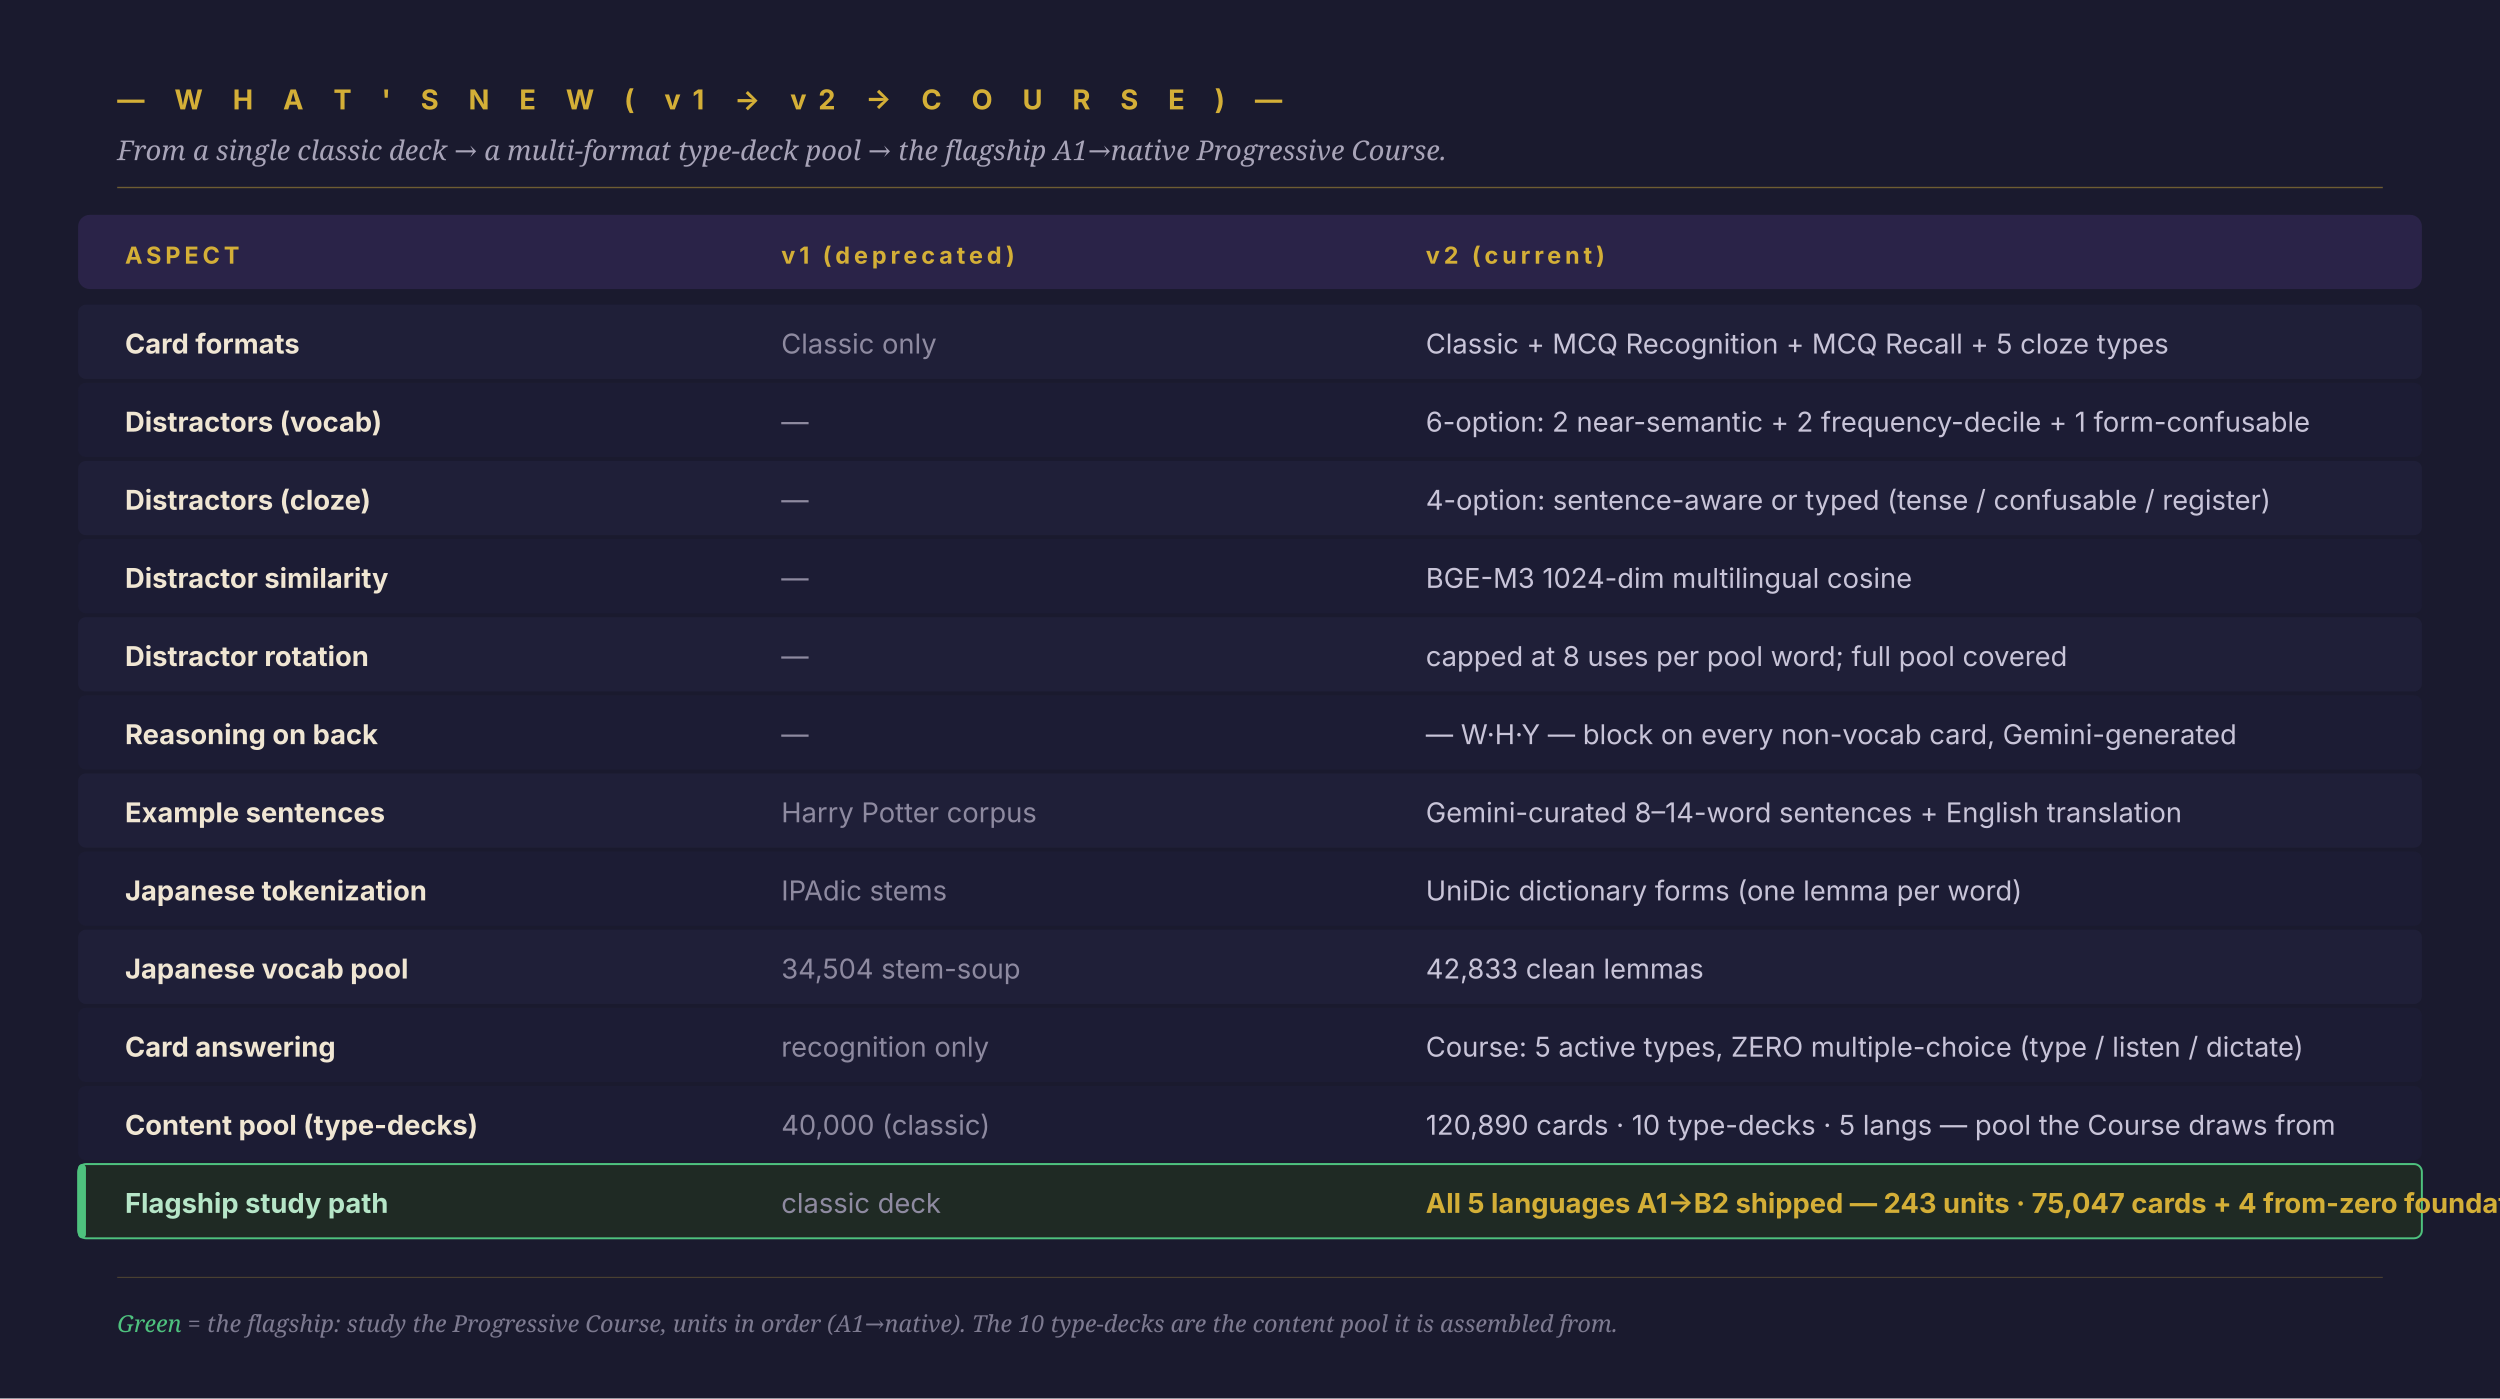
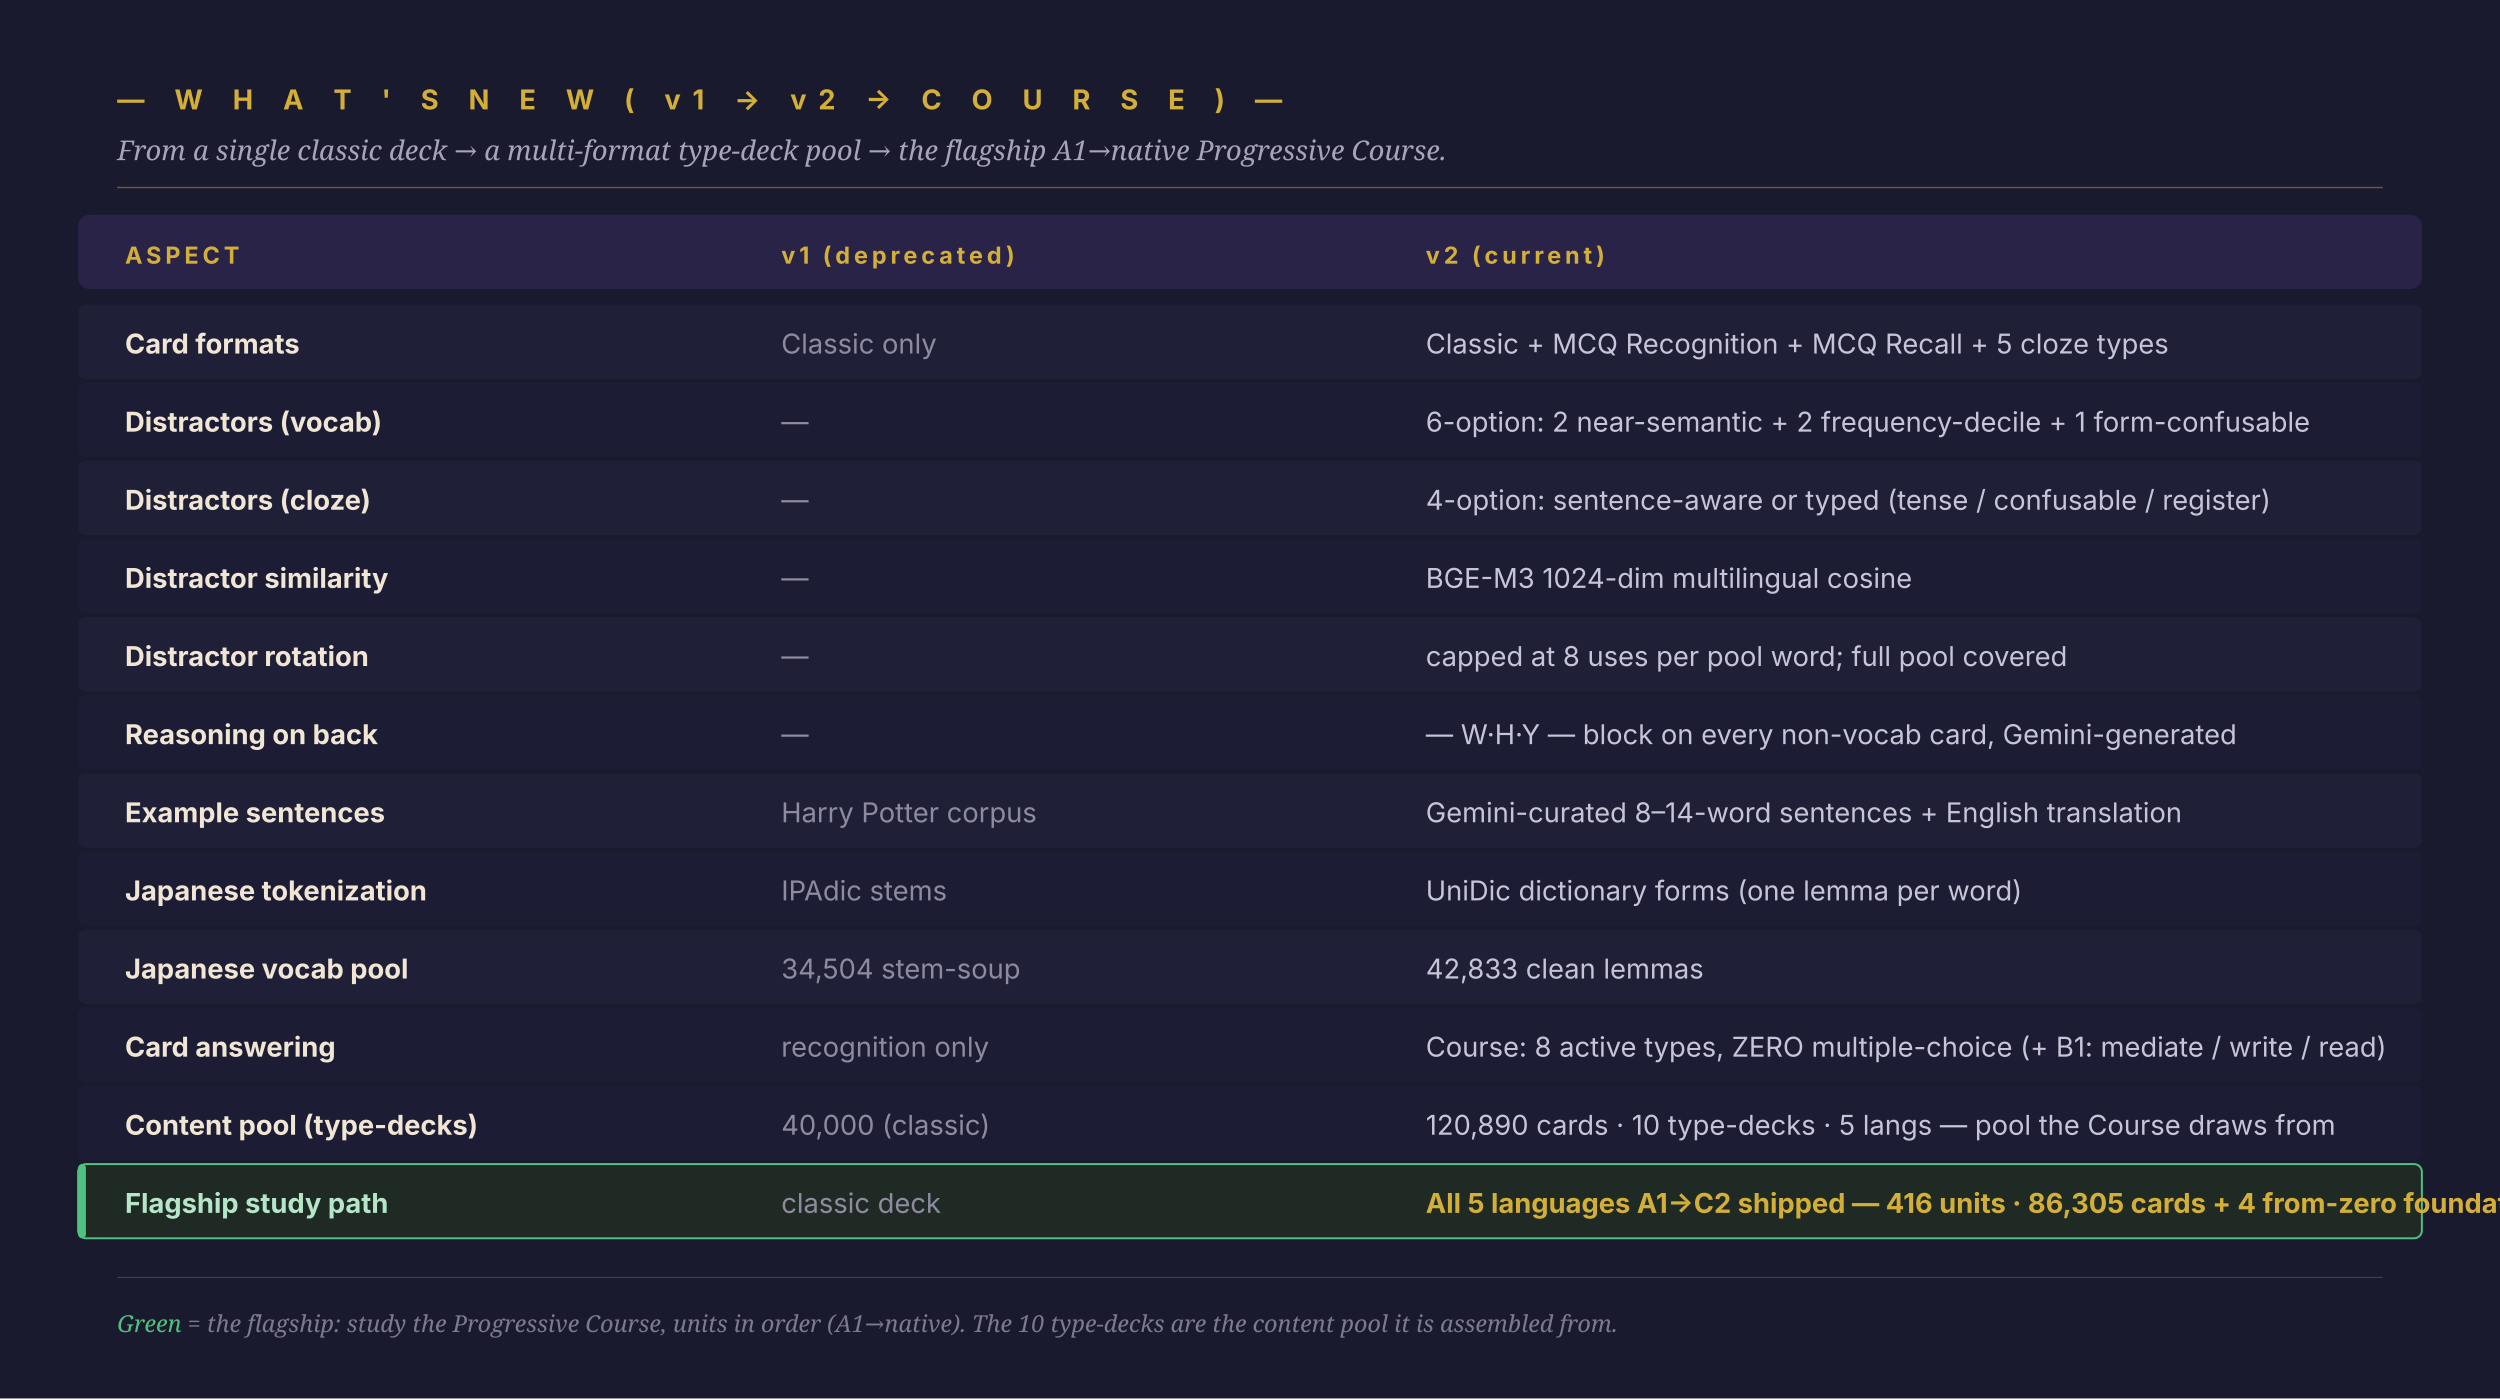
<svg xmlns="http://www.w3.org/2000/svg" viewBox="0 0 1280 716" width="1280" height="716">
  <rect width="1280" height="716" fill="#1a1a2e" />
  <text x="60" y="56" font-family="Inter, 'Segoe UI', sans-serif" font-size="14" font-weight="700" fill="#d4af37" letter-spacing="6">— W H A T ' S   N E W   ( v1 → v2 → C O U R S E ) —</text>
  <text x="60" y="82" font-family="Georgia, serif" font-size="14" font-style="italic" fill="#a8a4b8">From a single classic deck → a multi-format type-deck pool → the flagship A1→native Progressive Course.</text>
  <line x1="60" y1="96" x2="1220" y2="96" stroke="#d4af37" stroke-width="0.7" opacity="0.45" />
  <g transform="translate(40 110)">
    <rect width="1200" height="38" rx="6" fill="#2a2348" />
    <text x="24" y="25" font-family="Inter, sans-serif" font-size="12" font-weight="700" fill="#d4af37" letter-spacing="2">ASPECT</text>
    <text x="360" y="25" font-family="Inter, sans-serif" font-size="12" font-weight="700" fill="#d4af37" letter-spacing="2">v1 (deprecated)</text>
    <text x="690" y="25" font-family="Inter, sans-serif" font-size="12" font-weight="700" fill="#d4af37" letter-spacing="2">v2 (current)</text>
  </g>
  <g font-family="Inter, sans-serif" font-size="14">
    <g transform="translate(40 156)">
      <rect width="1200" height="38" rx="4" fill="#1f1f38" />
      <text x="24" y="25" fill="#f0e6d3" font-weight="700">Card formats</text>
      <text x="360" y="25" fill="#8e8aa0">Classic only</text>
      <text x="690" y="25" fill="#c8c4d8">Classic + MCQ Recognition + MCQ Recall + 5 cloze types</text>
    </g>
    <g transform="translate(40 196)">
      <rect width="1200" height="38" rx="4" fill="#1c1c34" />
      <text x="24" y="25" fill="#f0e6d3" font-weight="700">Distractors (vocab)</text>
      <text x="360" y="25" fill="#8e8aa0">—</text>
      <text x="690" y="25" fill="#c8c4d8">6-option: 2 near-semantic + 2 frequency-decile + 1 form-confusable</text>
    </g>
    <g transform="translate(40 236)">
      <rect width="1200" height="38" rx="4" fill="#1f1f38" />
      <text x="24" y="25" fill="#f0e6d3" font-weight="700">Distractors (cloze)</text>
      <text x="360" y="25" fill="#8e8aa0">—</text>
      <text x="690" y="25" fill="#c8c4d8">4-option: sentence-aware or typed (tense / confusable / register)</text>
    </g>
    <g transform="translate(40 276)">
      <rect width="1200" height="38" rx="4" fill="#1c1c34" />
      <text x="24" y="25" fill="#f0e6d3" font-weight="700">Distractor similarity</text>
      <text x="360" y="25" fill="#8e8aa0">—</text>
      <text x="690" y="25" fill="#c8c4d8">BGE-M3 1024-dim multilingual cosine</text>
    </g>
    <g transform="translate(40 316)">
      <rect width="1200" height="38" rx="4" fill="#1f1f38" />
      <text x="24" y="25" fill="#f0e6d3" font-weight="700">Distractor rotation</text>
      <text x="360" y="25" fill="#8e8aa0">—</text>
      <text x="690" y="25" fill="#c8c4d8">capped at 8 uses per pool word; full pool covered</text>
    </g>
    <g transform="translate(40 356)">
      <rect width="1200" height="38" rx="4" fill="#1c1c34" />
      <text x="24" y="25" fill="#f0e6d3" font-weight="700">Reasoning on back</text>
      <text x="360" y="25" fill="#8e8aa0">—</text>
      <text x="690" y="25" fill="#c8c4d8">— W·H·Y — block on every non-vocab card, Gemini-generated</text>
    </g>
    <g transform="translate(40 396)">
      <rect width="1200" height="38" rx="4" fill="#1f1f38" />
      <text x="24" y="25" fill="#f0e6d3" font-weight="700">Example sentences</text>
      <text x="360" y="25" fill="#8e8aa0">Harry Potter corpus</text>
      <text x="690" y="25" fill="#c8c4d8">Gemini-curated 8–14-word sentences + English translation</text>
    </g>
    <g transform="translate(40 436)">
      <rect width="1200" height="38" rx="4" fill="#1c1c34" />
      <text x="24" y="25" fill="#f0e6d3" font-weight="700">Japanese tokenization</text>
      <text x="360" y="25" fill="#8e8aa0">IPAdic stems</text>
      <text x="690" y="25" fill="#c8c4d8">UniDic dictionary forms (one lemma per word)</text>
    </g>
    <g transform="translate(40 476)">
      <rect width="1200" height="38" rx="4" fill="#1f1f38" />
      <text x="24" y="25" fill="#f0e6d3" font-weight="700">Japanese vocab pool</text>
      <text x="360" y="25" fill="#8e8aa0">34,504 stem-soup</text>
      <text x="690" y="25" fill="#c8c4d8">42,833 clean lemmas</text>
    </g>
    <g transform="translate(40 516)">
      <rect width="1200" height="38" rx="4" fill="#1c1c34" />
      <text x="24" y="25" fill="#f0e6d3" font-weight="700">Card answering</text>
      <text x="360" y="25" fill="#8e8aa0">recognition only</text>
-       <text x="690" y="25" fill="#c8c4d8">Course: 5 active types, ZERO multiple-choice (type / listen / dictate)</text>
+       <text x="690" y="25" fill="#c8c4d8">Course: 8 active types, ZERO multiple-choice (+ B1: mediate / write / read)</text>
    </g>
    <g transform="translate(40 556)">
      <rect width="1200" height="38" rx="4" fill="#1c1c34" />
      <text x="24" y="25" fill="#f0e6d3" font-weight="700">Content pool (type-decks)</text>
      <text x="360" y="25" fill="#8e8aa0">40,000 (classic)</text>
      <text x="690" y="25" fill="#c8c4d8">120,890 cards · 10 type-decks · 5 langs — pool the Course draws from</text>
    </g>
    <g transform="translate(40 596)">
      <rect width="1200" height="38" rx="4" fill="#1f2a24" stroke="#4ec27e" stroke-width="1" />
      <rect width="4" height="38" rx="2" fill="#4ec27e" />
      <text x="24" y="25" fill="#b6e6c8" font-weight="700">Flagship study path</text>
      <text x="360" y="25" fill="#8e8aa0">classic deck</text>
-       <text x="690" y="25" fill="#d4af37" font-weight="700">All 5 languages A1→B2 shipped — 243 units · 75,047 cards + 4 from-zero foundation units</text>
+       <text x="690" y="25" fill="#d4af37" font-weight="700">All 5 languages A1→C2 shipped — 416 units · 86,305 cards + 4 from-zero foundation units</text>
    </g>
  </g>
  <line x1="60" y1="654" x2="1220" y2="654" stroke="#d4af37" stroke-width="0.5" opacity="0.3" />
  <text x="60" y="682" font-family="Georgia, serif" font-size="12" font-style="italic" fill="#7d7a90">
    <tspan fill="#4ec27e">Green</tspan> = the flagship: study the Progressive Course, units in order (A1→native). The 10 type-decks are the content pool it is assembled from.</text>
</svg>
